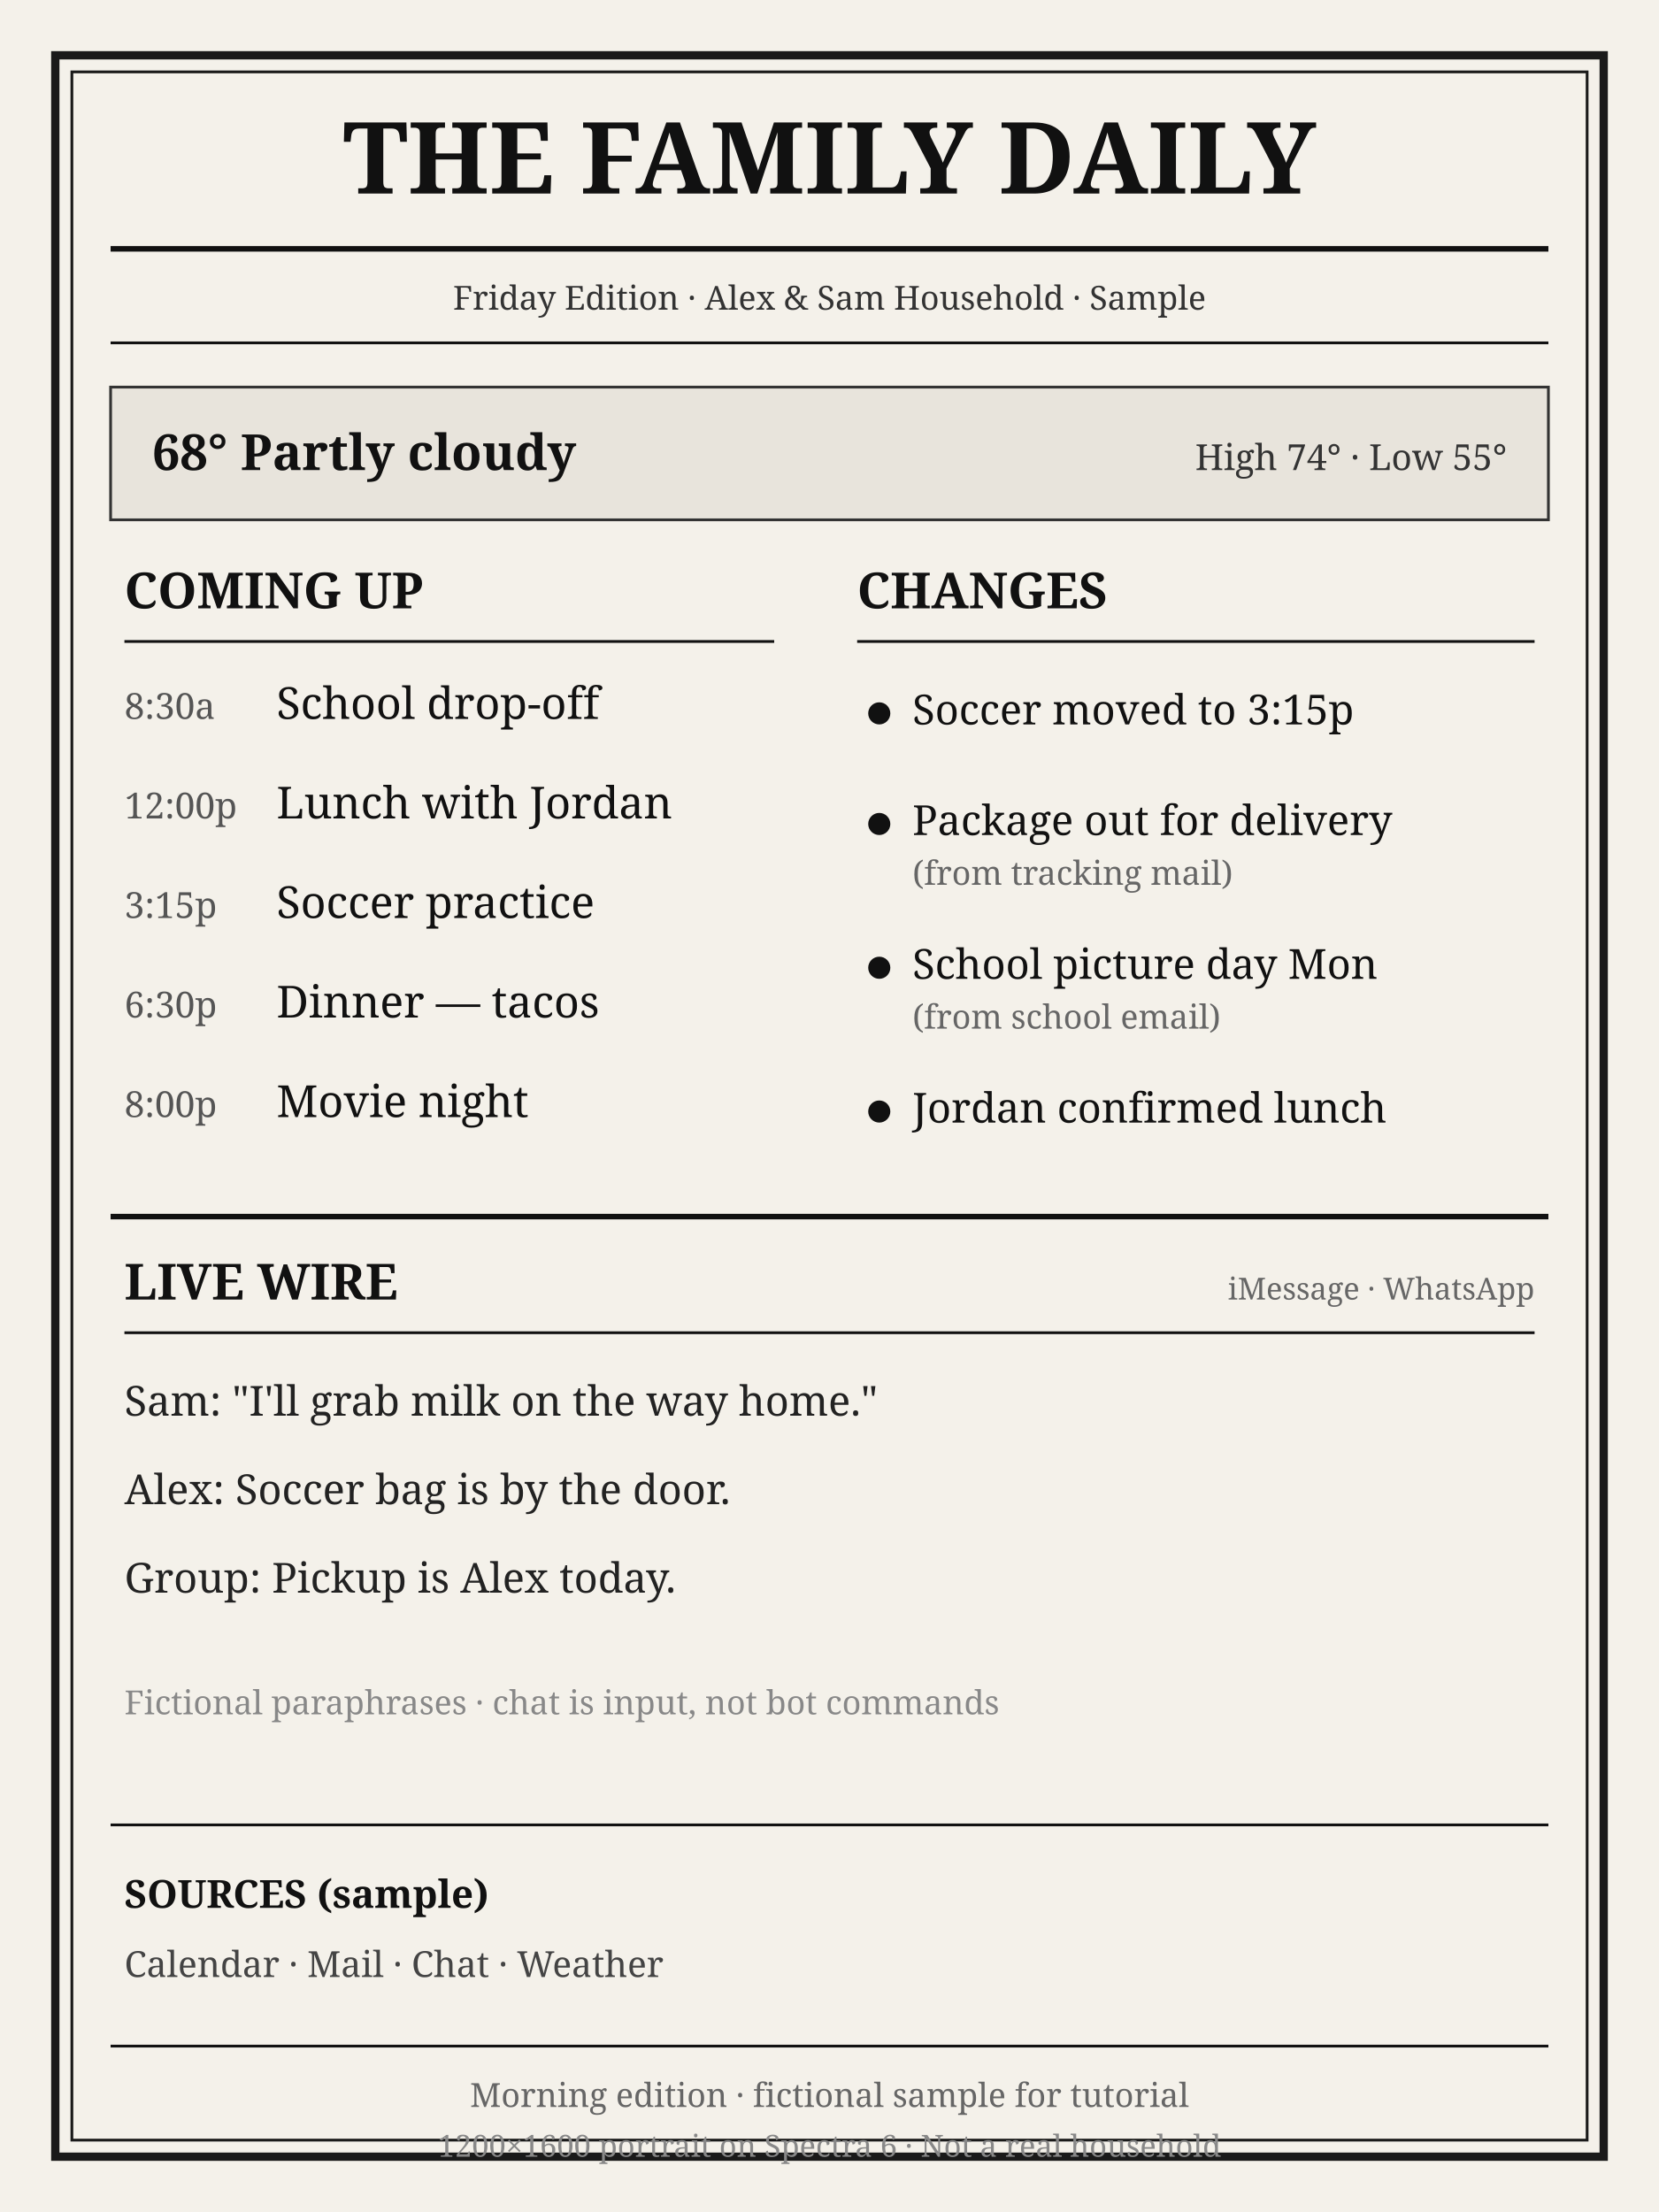
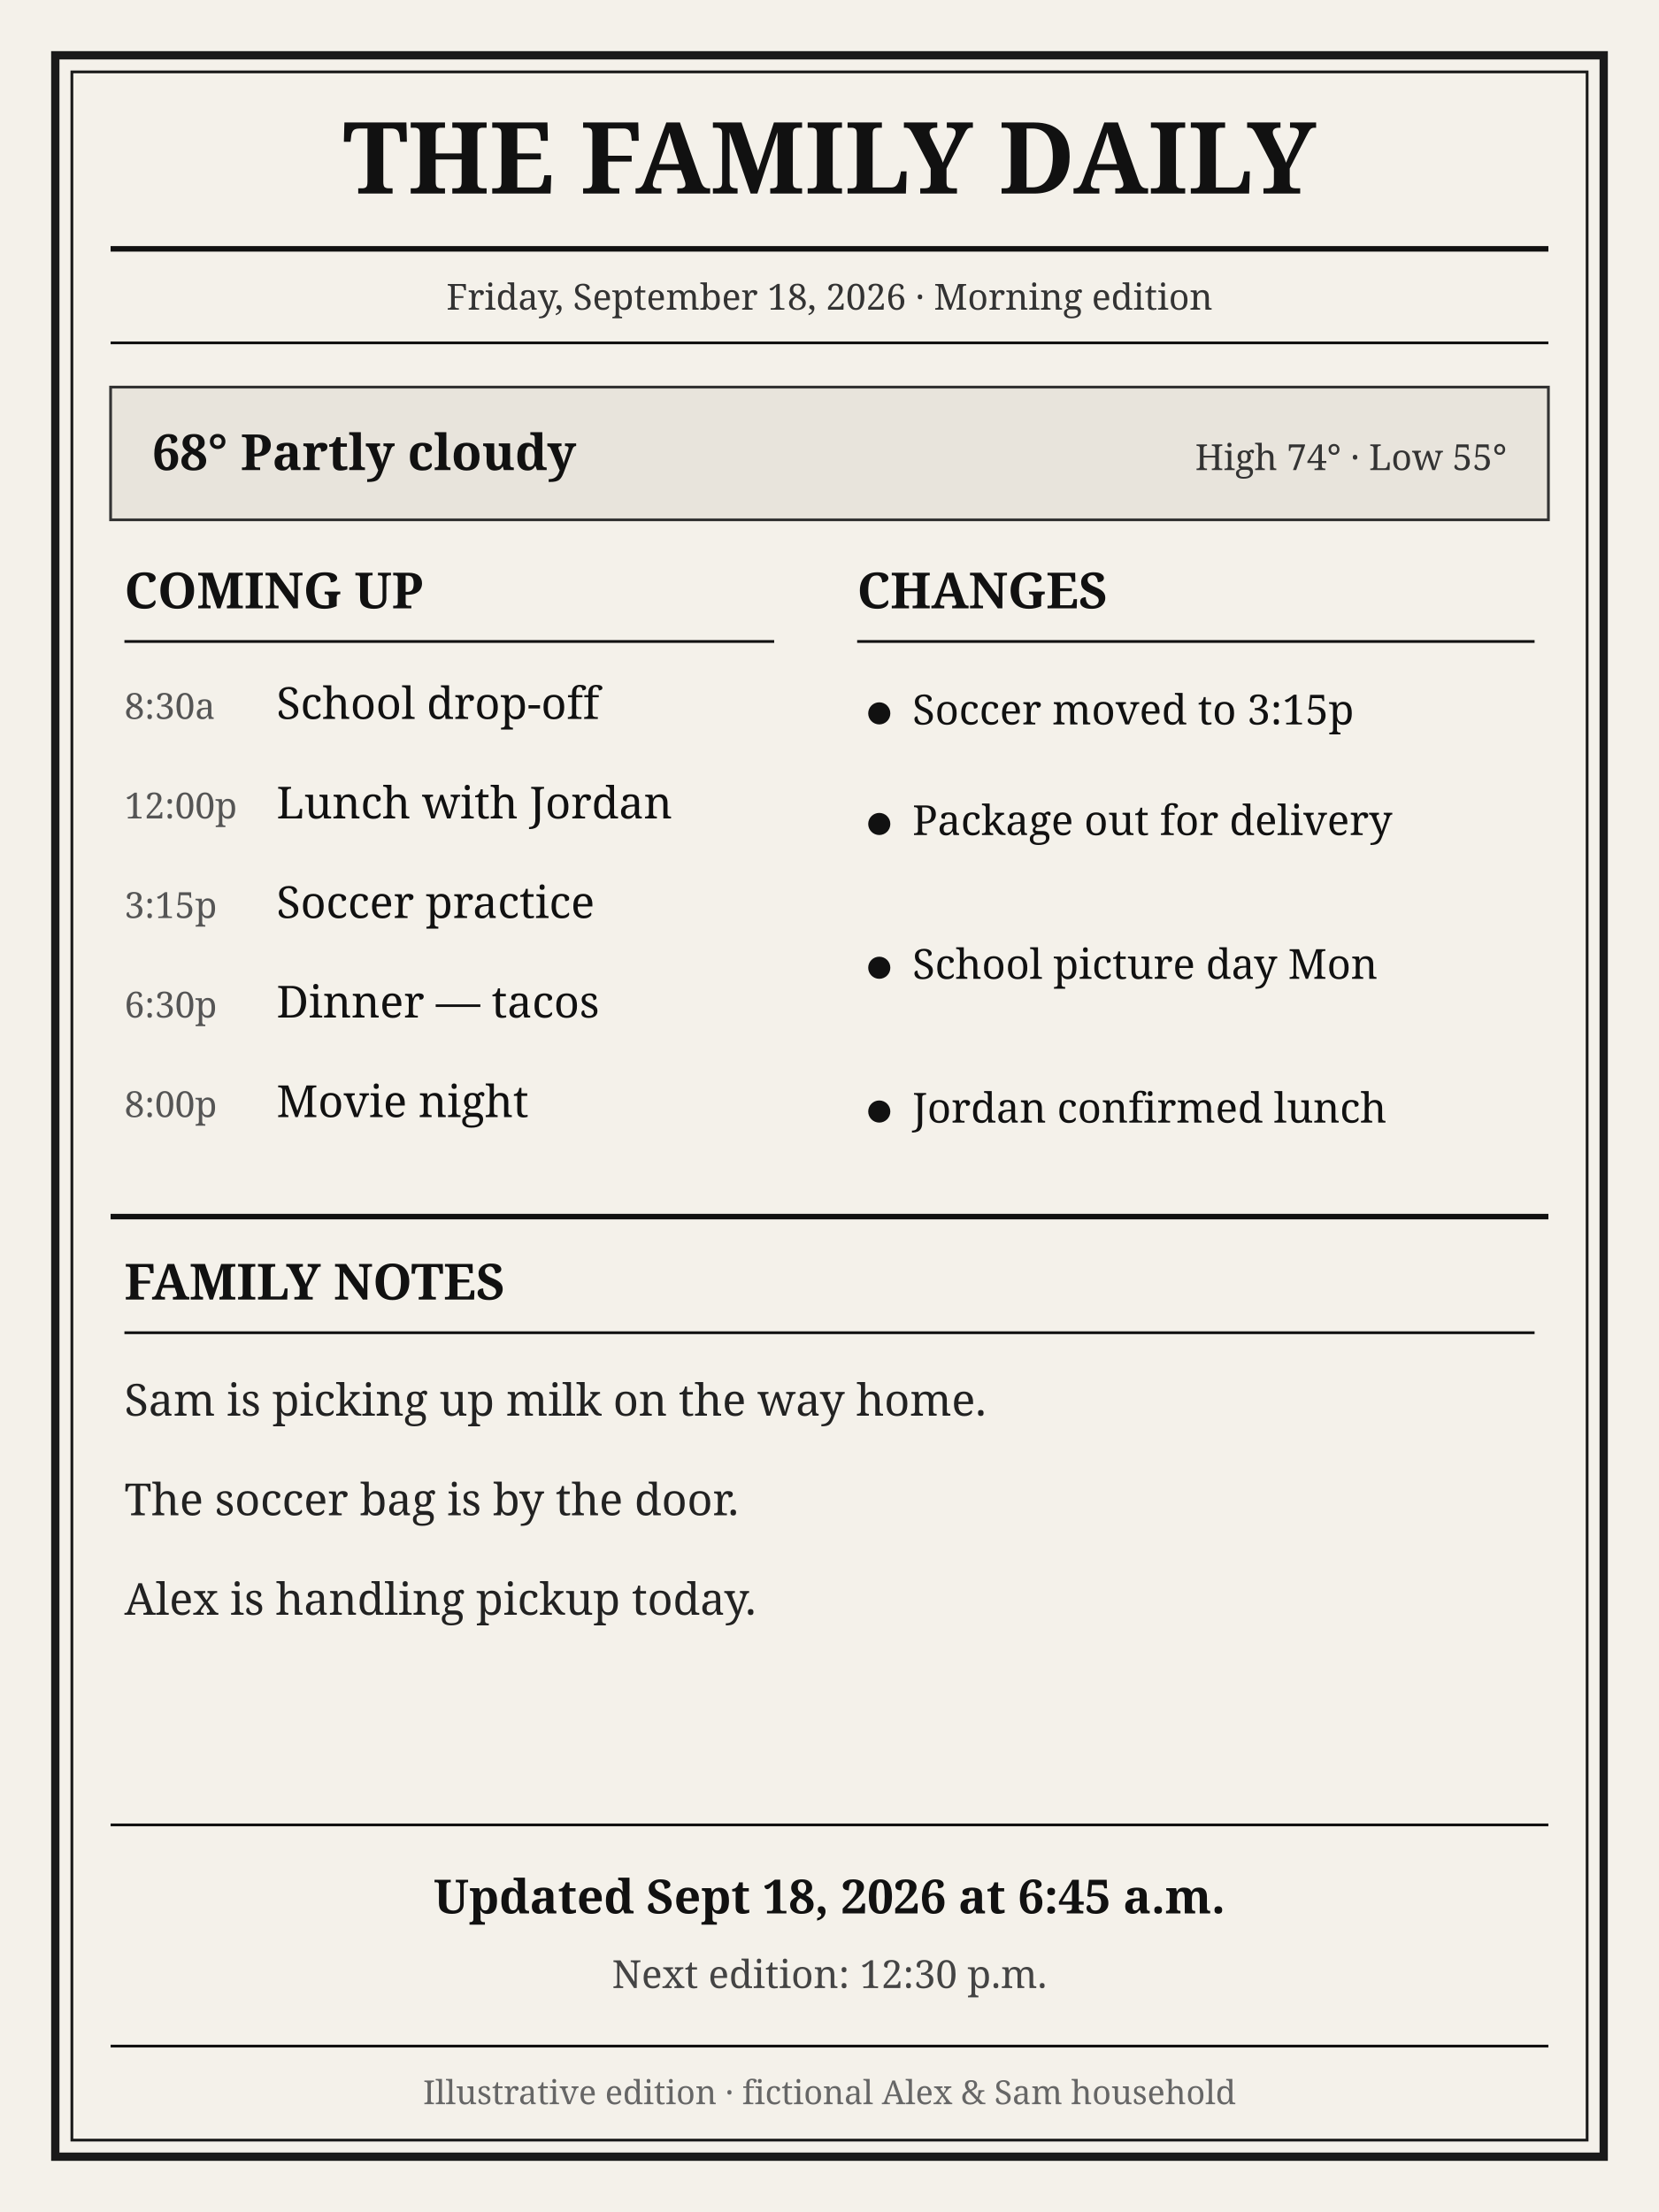
<svg xmlns="http://www.w3.org/2000/svg" viewBox="0 0 600 800" role="img" aria-label="Fictional Family Daily sample board">
  <rect width="600" height="800" fill="#f4f1ea" />
  <rect x="20" y="20" width="560" height="760" fill="none" stroke="#1a1a1a" stroke-width="3" />
  <rect x="26" y="26" width="548" height="748" fill="none" stroke="#1a1a1a" stroke-width="1" />
  <text x="300" y="70" text-anchor="middle" font-family="Georgia, serif" font-size="36" font-weight="700" fill="#111">THE FAMILY DAILY</text>
  <line x1="40" y1="90" x2="560" y2="90" stroke="#111" stroke-width="2" />
-   <text x="300" y="112" text-anchor="middle" font-family="Georgia, serif" font-size="12" fill="#333">Friday Edition  ·  Alex &amp; Sam Household  ·  Sample</text>
+   <text x="300" y="112" text-anchor="middle" font-family="Georgia, serif" font-size="13" fill="#333">Friday, September 18, 2026  ·  Morning edition</text>
  <line x1="40" y1="124" x2="560" y2="124" stroke="#111" stroke-width="1" />
  <rect x="40" y="140" width="520" height="48" fill="#e8e4dc" stroke="#333" />
  <text x="55" y="170" font-family="Georgia, serif" font-size="18" font-weight="700" fill="#111">68°  Partly cloudy</text>
  <text x="545" y="170" text-anchor="end" font-family="Georgia, serif" font-size="13" fill="#333">High 74°  ·  Low 55°</text>
  <text x="45" y="220" font-family="Georgia, serif" font-size="18" font-weight="700" fill="#111">COMING UP</text>
  <line x1="45" y1="232" x2="280" y2="232" stroke="#111" />
  <text x="45" y="260" font-family="Georgia, serif" font-size="13" fill="#555">8:30a</text>
  <text x="100" y="260" font-family="Georgia, serif" font-size="16" fill="#111">School drop-off</text>
  <text x="45" y="296" font-family="Georgia, serif" font-size="13" fill="#555">12:00p</text>
  <text x="100" y="296" font-family="Georgia, serif" font-size="16" fill="#111">Lunch with Jordan</text>
  <text x="45" y="332" font-family="Georgia, serif" font-size="13" fill="#555">3:15p</text>
  <text x="100" y="332" font-family="Georgia, serif" font-size="16" fill="#111">Soccer practice</text>
  <text x="45" y="368" font-family="Georgia, serif" font-size="13" fill="#555">6:30p</text>
  <text x="100" y="368" font-family="Georgia, serif" font-size="16" fill="#111">Dinner — tacos</text>
  <text x="45" y="404" font-family="Georgia, serif" font-size="13" fill="#555">8:00p</text>
  <text x="100" y="404" font-family="Georgia, serif" font-size="16" fill="#111">Movie night</text>
  <text x="310" y="220" font-family="Georgia, serif" font-size="18" font-weight="700" fill="#111">CHANGES</text>
  <line x1="310" y1="232" x2="555" y2="232" stroke="#111" />
  <circle cx="318" cy="258" r="4" fill="#111" />
  <text x="330" y="262" font-family="Georgia, serif" font-size="15" fill="#111">Soccer moved to 3:15p</text>
  <circle cx="318" cy="298" r="4" fill="#111" />
  <text x="330" y="302" font-family="Georgia, serif" font-size="15" fill="#111">Package out for delivery</text>
-   <text x="330" y="320" font-family="Georgia, serif" font-size="12" fill="#666">(from tracking mail)</text>
  <circle cx="318" cy="350" r="4" fill="#111" />
  <text x="330" y="354" font-family="Georgia, serif" font-size="15" fill="#111">School picture day Mon</text>
-   <text x="330" y="372" font-family="Georgia, serif" font-size="12" fill="#666">(from school email)</text>
  <circle cx="318" cy="402" r="4" fill="#111" />
  <text x="330" y="406" font-family="Georgia, serif" font-size="15" fill="#111">Jordan confirmed lunch</text>
  <line x1="40" y1="440" x2="560" y2="440" stroke="#111" stroke-width="2" />
-   <text x="45" y="470" font-family="Georgia, serif" font-size="18" font-weight="700" fill="#111">LIVE WIRE</text>
-   <text x="555" y="470" text-anchor="end" font-family="Georgia, serif" font-size="11" fill="#666">iMessage · WhatsApp</text>
+   <text x="45" y="470" font-family="Georgia, serif" font-size="18" font-weight="700" fill="#111">FAMILY NOTES</text>
  <line x1="45" y1="482" x2="555" y2="482" stroke="#111" />
-   <text x="45" y="512" font-family="Georgia, serif" font-size="15" fill="#222">Sam: "I'll grab milk on the way home."</text>
-   <text x="45" y="544" font-family="Georgia, serif" font-size="15" fill="#222">Alex: Soccer bag is by the door.</text>
-   <text x="45" y="576" font-family="Georgia, serif" font-size="15" fill="#222">Group: Pickup is Alex today.</text>
-   <text x="45" y="620" font-family="Georgia, serif" font-size="12" fill="#888">Fictional paraphrases · chat is input, not bot commands</text>
+   <text x="45" y="512" font-family="Georgia, serif" font-size="16" fill="#222">Sam is picking up milk on the way home.</text>
+   <text x="45" y="548" font-family="Georgia, serif" font-size="16" fill="#222">The soccer bag is by the door.</text>
+   <text x="45" y="584" font-family="Georgia, serif" font-size="16" fill="#222">Alex is handling pickup today.</text>
  <line x1="40" y1="660" x2="560" y2="660" stroke="#111" stroke-width="1" />
-   <text x="45" y="690" font-family="Georgia, serif" font-size="14" font-weight="700" fill="#111">SOURCES (sample)</text>
-   <text x="45" y="715" font-family="Georgia, serif" font-size="13" fill="#444">Calendar · Mail · Chat · Weather</text>
+   <text x="300" y="692" text-anchor="middle" font-family="Georgia, serif" font-size="17" font-weight="700" fill="#111">Updated Sept 18, 2026 at 6:45 a.m.</text>
+   <text x="300" y="719" text-anchor="middle" font-family="Georgia, serif" font-size="14" fill="#444">Next edition: 12:30 p.m.</text>
  <line x1="40" y1="740" x2="560" y2="740" stroke="#111" />
-   <text x="300" y="762" text-anchor="middle" font-family="Georgia, serif" font-size="12" fill="#666">Morning edition · fictional sample for tutorial</text>
-   <text x="300" y="780" text-anchor="middle" font-family="Georgia, serif" font-size="11" fill="#888">1200×1600 portrait on Spectra 6  ·  Not a real household</text>
+   <text x="300" y="761" text-anchor="middle" font-family="Georgia, serif" font-size="12" fill="#666">Illustrative edition · fictional Alex &amp; Sam household</text>
</svg>
